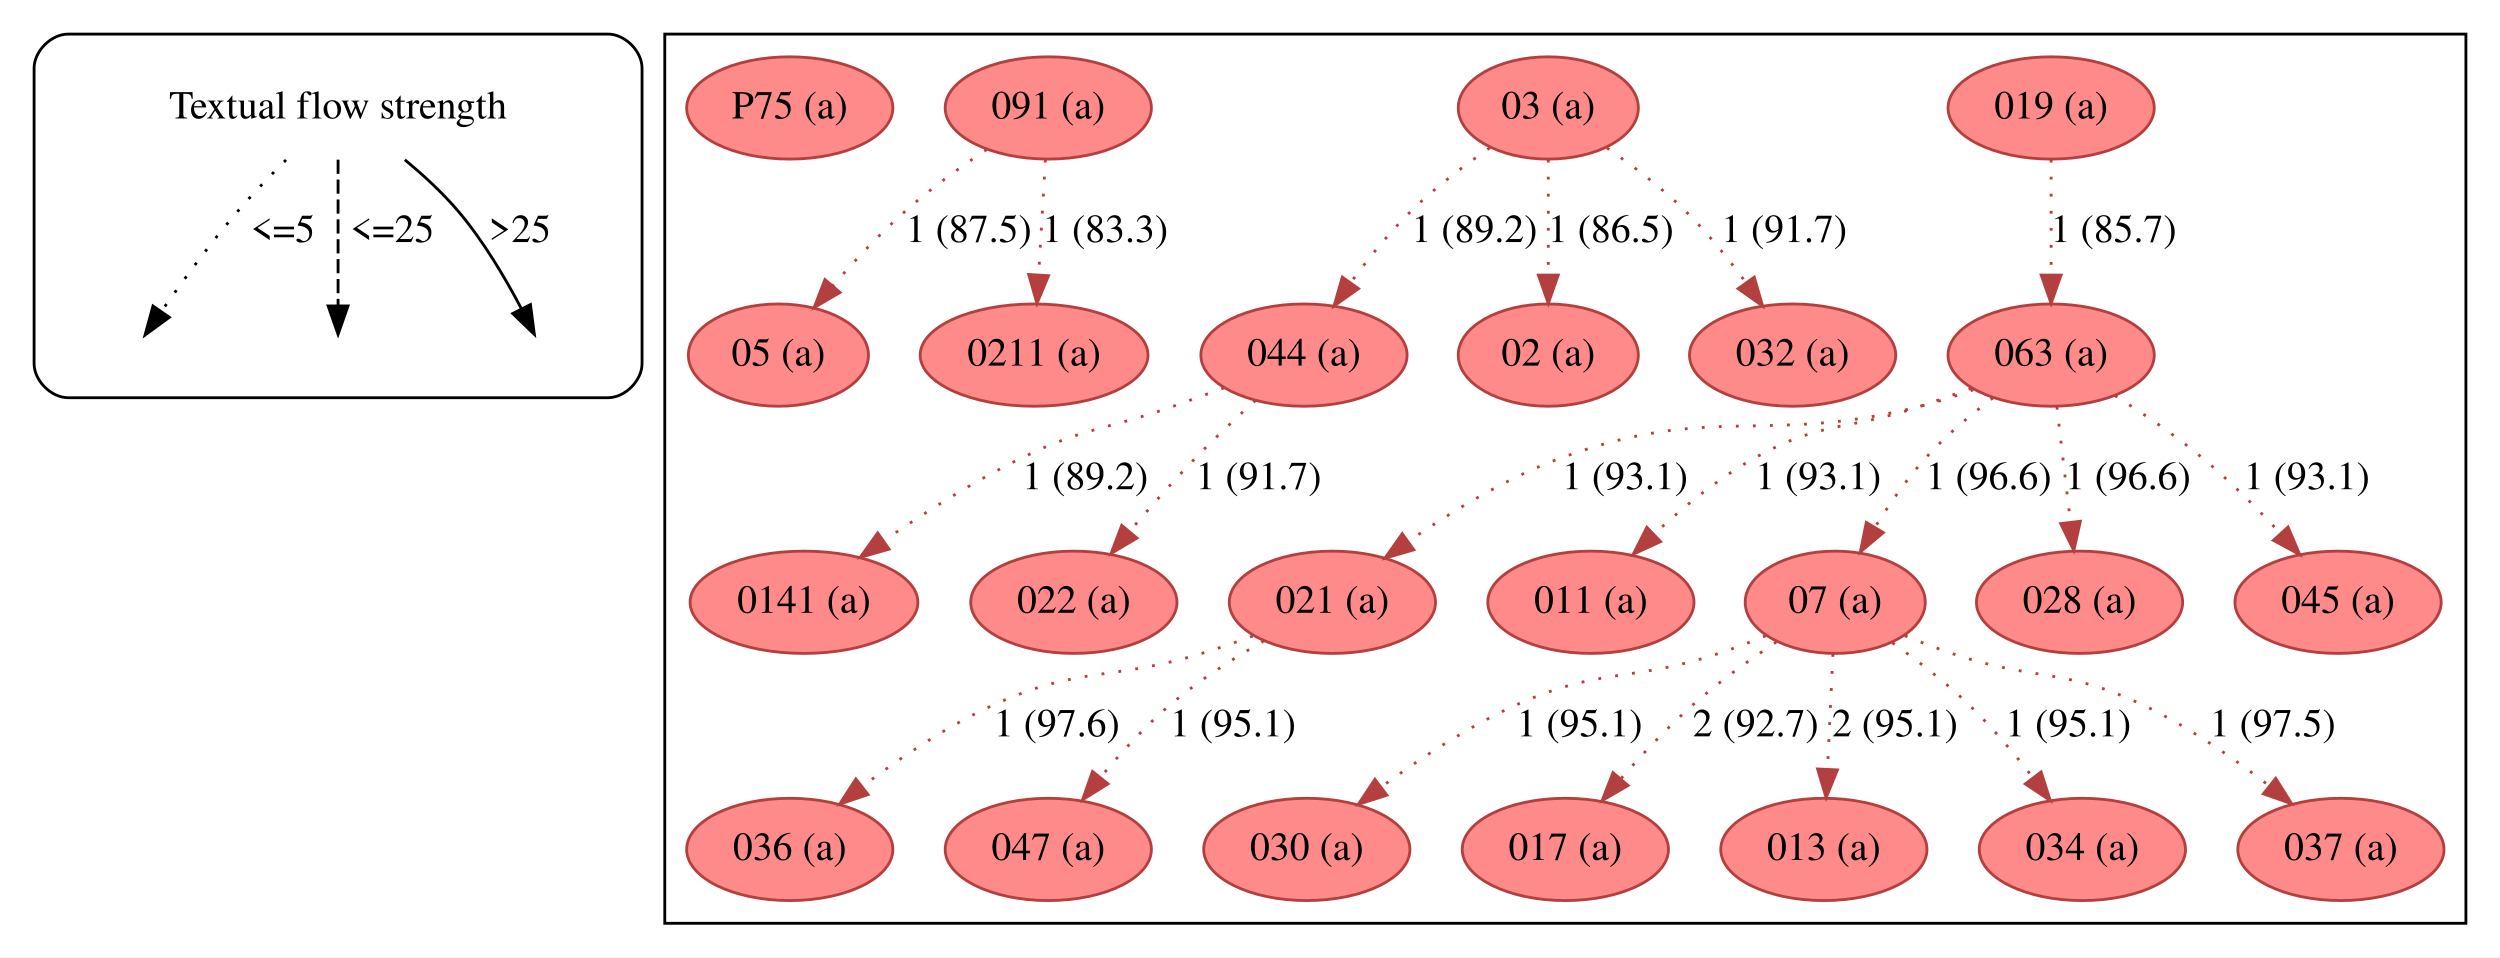
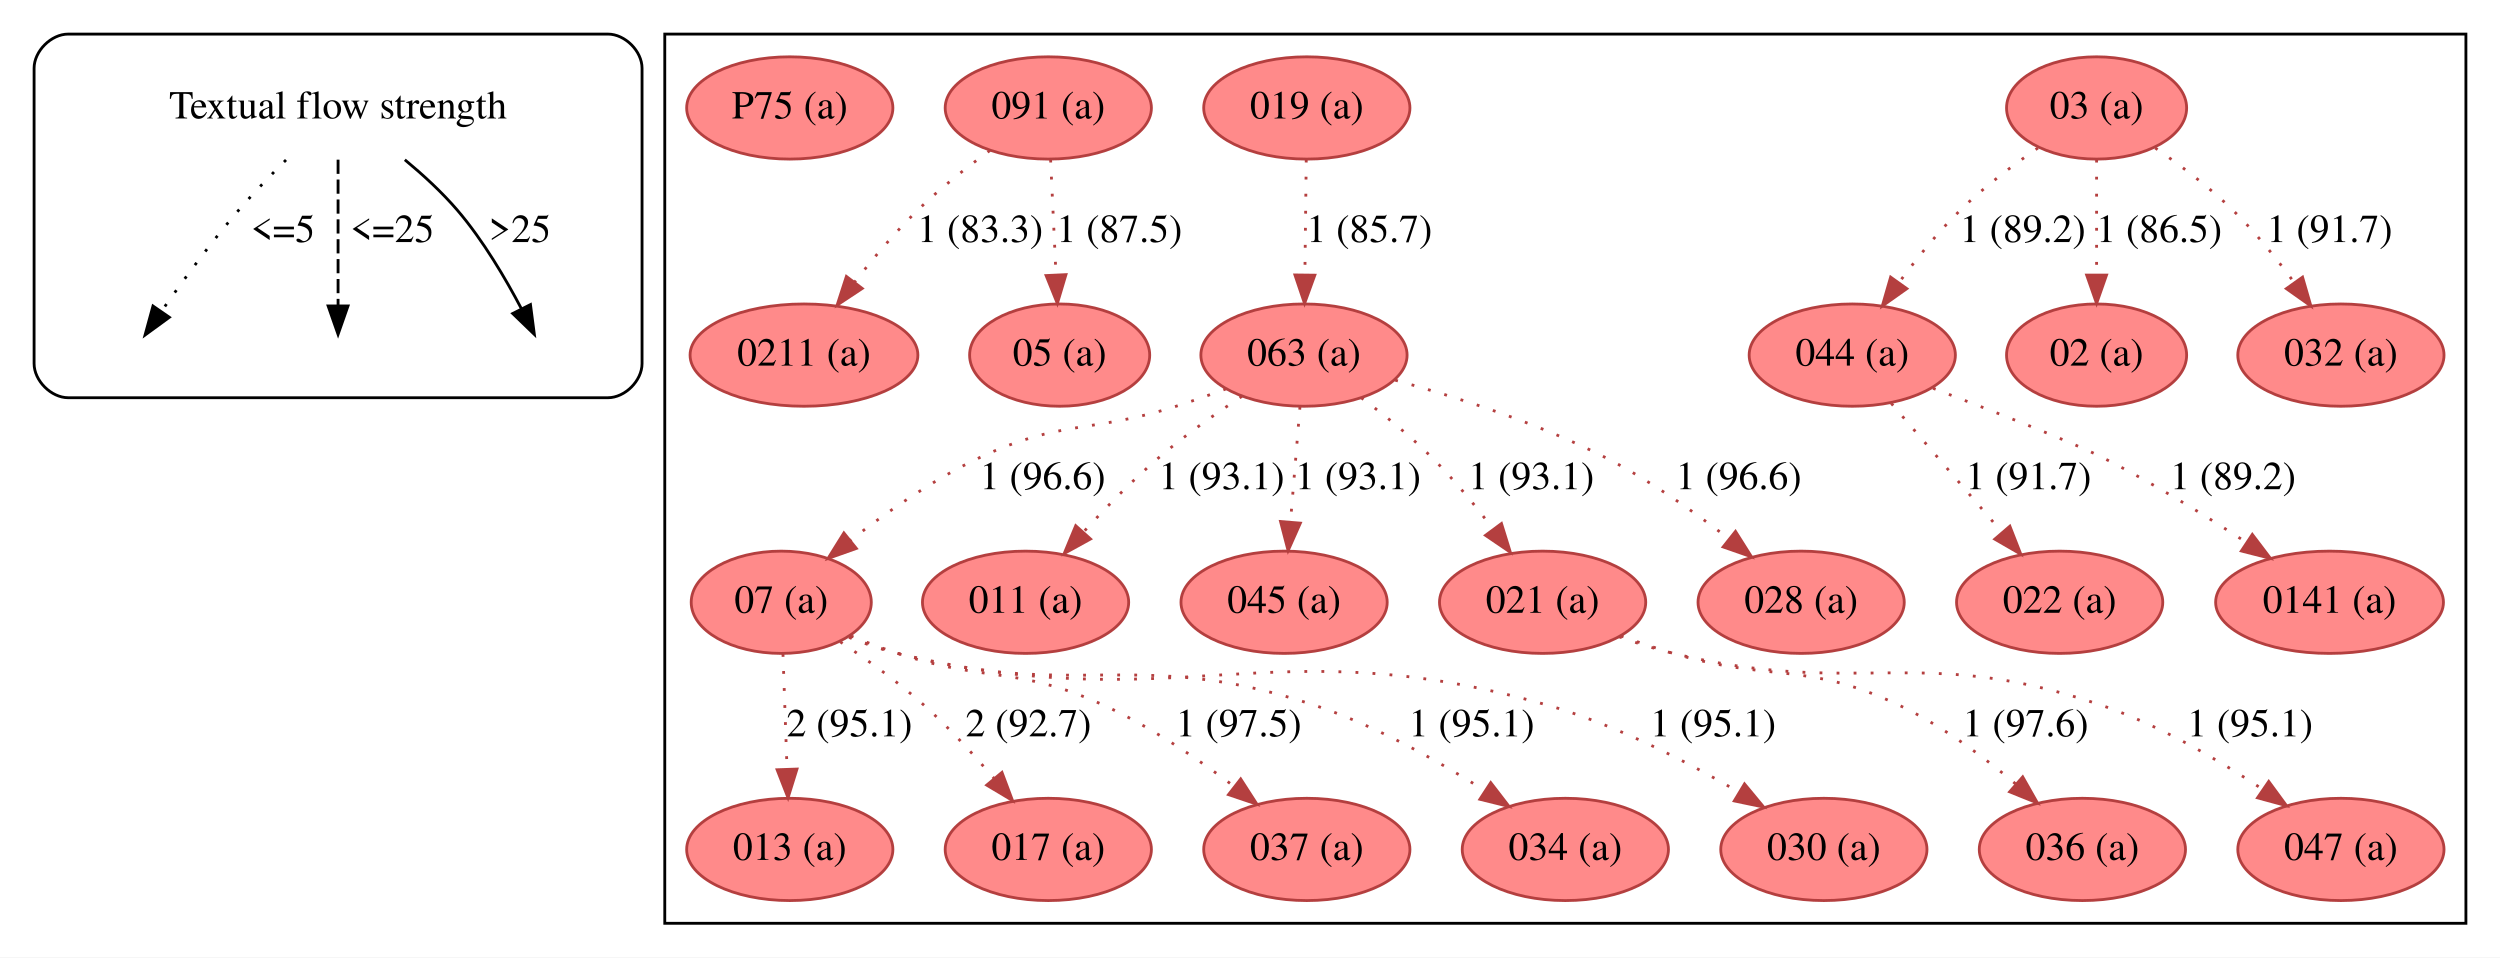
<svg xmlns="http://www.w3.org/2000/svg" width="880pt" height="337pt" viewBox="0.00 0.00 880.00 337.00">
  <g id="graph0" class="graph" transform="scale(1 1) rotate(0) translate(4 333)">
    <polygon fill="white" stroke="none" points="-4,4 -4,-333 876,-333 876,4 -4,4" />
    <g id="clust1" class="cluster">
      <path fill="none" stroke="black" d="M20,-193C20,-193 210,-193 210,-193 216,-193 222,-199 222,-205 222,-205 222,-309 222,-309 222,-315 216,-321 210,-321 210,-321 20,-321 20,-321 14,-321 8,-315 8,-309 8,-309 8,-205 8,-205 8,-199 14,-193 20,-193" />
    </g>
    <g id="clust2" class="cluster">
      <polygon fill="none" stroke="black" points="230,-8 230,-321 864,-321 864,-8 230,-8" />
    </g>
    <g id="node1" class="node">
      <text text-anchor="middle" x="115" y="-291.3" font-family="Times,serif" font-size="14.00">Textual flow strength</text>
    </g>
    <g id="edge1" class="edge">
      <path fill="none" stroke="black" stroke-dasharray="1,5" d="M96.666,-276.686C91.132,-271.194 85.161,-264.989 80,-259 70.171,-247.593 60.072,-233.779 52.914,-223.563" />
      <polygon fill="black" stroke="black" points="55.614,-221.314 47.056,-215.068 49.851,-225.288 55.614,-221.314" />
      <text text-anchor="middle" x="95.5" y="-247.8" font-family="Times,serif" font-size="14.00">&lt;=5  </text>
    </g>
    <g id="edge2" class="edge">
      <path fill="none" stroke="black" stroke-dasharray="5,2" d="M115,-276.799C115,-261.794 115,-240.174 115,-225.409" />
      <polygon fill="black" stroke="black" points="118.5,-225.293 115,-215.293 111.5,-225.293 118.5,-225.293" />
      <text text-anchor="middle" x="134" y="-247.8" font-family="Times,serif" font-size="14.00">  &lt;=25</text>
    </g>
    <g id="edge3" class="edge">
      <path fill="none" stroke="black" d="M138.503,-276.76C144.906,-271.462 151.567,-265.344 157,-259 166.087,-248.39 174.095,-234.689 179.546,-224.313" />
      <polygon fill="black" stroke="black" points="182.722,-225.789 184.091,-215.283 176.469,-222.642 182.722,-225.789" />
      <text text-anchor="middle" x="179" y="-247.8" font-family="Times,serif" font-size="14.00">&gt;25</text>
    </g>
    <g id="node5" class="node">
-       <ellipse fill="#ff8a8a" stroke="#b43f3f" cx="465" cy="-121" rx="36.294" ry="18" />
-       <text text-anchor="middle" x="465" y="-117.3" font-family="Times,serif" font-size="14.00">021 (a)</text>
+       <ellipse fill="#ff8a8a" stroke="#b43f3f" cx="648" cy="-208" rx="36.294" ry="18" />
+       <text text-anchor="middle" x="648" y="-204.3" font-family="Times,serif" font-size="14.00">044 (a)</text>
    </g>
    <g id="node6" class="node">
+       <ellipse fill="#ff8a8a" stroke="#b43f3f" cx="721" cy="-121" rx="36.294" ry="18" />
+       <text text-anchor="middle" x="721" y="-117.3" font-family="Times,serif" font-size="14.00">022 (a)</text>
+     </g>
+     <g id="edge4" class="edge">
+       <path fill="none" stroke="#b43f3f" stroke-dasharray="1,5" d="M661.731,-191.012C672.743,-178.19 688.358,-160.007 700.797,-145.524" />
+       <polygon fill="#b43f3f" stroke="#b43f3f" points="703.471,-147.783 707.331,-137.916 698.16,-143.222 703.471,-147.783" />
+       <text text-anchor="middle" x="710" y="-160.8" font-family="Times,serif" font-size="14.00">1 (91.7)</text>
+     </g>
+     <g id="node7" class="node">
+       <ellipse fill="#ff8a8a" stroke="#b43f3f" cx="816" cy="-121" rx="40.094" ry="18" />
+       <text text-anchor="middle" x="816" y="-117.3" font-family="Times,serif" font-size="14.00">0141 (a)</text>
+     </g>
+     <g id="edge5" class="edge">
+       <path fill="none" stroke="#b43f3f" stroke-dasharray="1,5" d="M676.411,-196.336C697.802,-188.188 725.218,-177.458 736,-172 753.305,-163.241 771.719,-151.886 786.512,-142.211" />
+       <polygon fill="#b43f3f" stroke="#b43f3f" points="788.813,-144.886 795.214,-136.443 784.945,-139.051 788.813,-144.886" />
+       <text text-anchor="middle" x="782" y="-160.8" font-family="Times,serif" font-size="14.00">1 (89.2)</text>
+     </g>
+     <g id="node8" class="node">
+       <ellipse fill="#ff8a8a" stroke="#b43f3f" cx="271" cy="-121" rx="31.695" ry="18" />
+       <text text-anchor="middle" x="271" y="-117.3" font-family="Times,serif" font-size="14.00">07 (a)</text>
+     </g>
+     <g id="node9" class="node">
      <ellipse fill="#ff8a8a" stroke="#b43f3f" cx="274" cy="-34" rx="36.294" ry="18" />
-       <text text-anchor="middle" x="274" y="-30.3" font-family="Times,serif" font-size="14.00">036 (a)</text>
-     </g>
-     <g id="edge4" class="edge">
-       <path fill="none" stroke="#b43f3f" stroke-dasharray="1,5" d="M436.951,-109.066C431.063,-106.931 424.86,-104.799 419,-103 387.055,-93.193 376.452,-98.759 346,-85 329.504,-77.547 312.794,-66.225 299.629,-56.239" />
-       <polygon fill="#b43f3f" stroke="#b43f3f" points="301.567,-53.312 291.528,-49.924 297.263,-58.833 301.567,-53.312" />
-       <text text-anchor="middle" x="368" y="-73.8" font-family="Times,serif" font-size="14.00">1 (97.6)</text>
-     </g>
-     <g id="node7" class="node">
+       <text text-anchor="middle" x="274" y="-30.3" font-family="Times,serif" font-size="14.00">013 (a)</text>
+     </g>
+     <g id="edge6" class="edge">
+       <path fill="none" stroke="#b43f3f" stroke-dasharray="1,5" d="M271.607,-102.799C272.018,-91.163 272.569,-75.548 273.039,-62.237" />
+       <polygon fill="#b43f3f" stroke="#b43f3f" points="276.539,-62.293 273.394,-52.175 269.543,-62.046 276.539,-62.293" />
+       <text text-anchor="middle" x="295" y="-73.8" font-family="Times,serif" font-size="14.00">2 (95.1)</text>
+     </g>
+     <g id="node10" class="node">
      <ellipse fill="#ff8a8a" stroke="#b43f3f" cx="365" cy="-34" rx="36.294" ry="18" />
-       <text text-anchor="middle" x="365" y="-30.3" font-family="Times,serif" font-size="14.00">047 (a)</text>
-     </g>
-     <g id="edge5" class="edge">
-       <path fill="none" stroke="#b43f3f" stroke-dasharray="1,5" d="M440.864,-107.404C430.265,-101.326 417.989,-93.51 408,-85 399.15,-77.46 390.555,-68.035 383.405,-59.406" />
-       <polygon fill="#b43f3f" stroke="#b43f3f" points="386.021,-57.073 377.032,-51.465 380.562,-61.455 386.021,-57.073" />
-       <text text-anchor="middle" x="430" y="-73.8" font-family="Times,serif" font-size="14.00">1 (95.1)</text>
-     </g>
-     <g id="node8" class="node">
-       <ellipse fill="#ff8a8a" stroke="#b43f3f" cx="718" cy="-208" rx="36.294" ry="18" />
-       <text text-anchor="middle" x="718" y="-204.3" font-family="Times,serif" font-size="14.00">063 (a)</text>
-     </g>
-     <g id="edge6" class="edge">
-       <path fill="none" stroke="#b43f3f" stroke-dasharray="1,5" d="M690.57,-195.785C684.528,-193.619 678.108,-191.546 672,-190 617.161,-176.117 599.188,-191.262 546,-172 526.646,-164.991 506.951,-152.966 491.828,-142.466" />
-       <polygon fill="#b43f3f" stroke="#b43f3f" points="493.66,-139.473 483.489,-136.508 489.591,-145.169 493.66,-139.473" />
-       <text text-anchor="middle" x="568" y="-160.8" font-family="Times,serif" font-size="14.00">1 (93.1)</text>
-     </g>
-     <g id="node9" class="node">
-       <ellipse fill="#ff8a8a" stroke="#b43f3f" cx="556" cy="-121" rx="36.294" ry="18" />
-       <text text-anchor="middle" x="556" y="-117.3" font-family="Times,serif" font-size="14.00">011 (a)</text>
+       <text text-anchor="middle" x="365" y="-30.3" font-family="Times,serif" font-size="14.00">017 (a)</text>
    </g>
    <g id="edge7" class="edge">
-       <path fill="none" stroke="#b43f3f" stroke-dasharray="1,5" d="M689.865,-196.333C683.982,-194.179 677.804,-191.972 672,-190 646.444,-181.319 637.606,-185.086 614,-172 601.028,-164.809 588.347,-154.39 578.167,-144.922" />
-       <polygon fill="#b43f3f" stroke="#b43f3f" points="580.54,-142.347 570.907,-137.936 575.686,-147.392 580.54,-142.347" />
-       <text text-anchor="middle" x="636" y="-160.8" font-family="Times,serif" font-size="14.00">1 (93.1)</text>
-     </g>
-     <g id="node10" class="node">
-       <ellipse fill="#ff8a8a" stroke="#b43f3f" cx="642" cy="-121" rx="31.695" ry="18" />
-       <text text-anchor="middle" x="642" y="-117.3" font-family="Times,serif" font-size="14.00">07 (a)</text>
+       <path fill="none" stroke="#b43f3f" stroke-dasharray="1,5" d="M291.776,-107.075C301.098,-100.876 311.998,-93.055 321,-85 329.75,-77.17 338.482,-67.685 345.833,-59.089" />
+       <polygon fill="#b43f3f" stroke="#b43f3f" points="348.693,-61.124 352.413,-51.204 343.319,-56.639 348.693,-61.124" />
+       <text text-anchor="middle" x="358" y="-73.8" font-family="Times,serif" font-size="14.00">2 (92.7)</text>
+     </g>
+     <g id="node11" class="node">
+       <ellipse fill="#ff8a8a" stroke="#b43f3f" cx="456" cy="-34" rx="36.294" ry="18" />
+       <text text-anchor="middle" x="456" y="-30.3" font-family="Times,serif" font-size="14.00">037 (a)</text>
    </g>
    <g id="edge8" class="edge">
-       <path fill="none" stroke="#b43f3f" stroke-dasharray="1,5" d="M697.523,-192.945C689.666,-187.003 680.931,-179.682 674,-172 667.307,-164.583 661.095,-155.613 655.959,-147.331" />
-       <polygon fill="#b43f3f" stroke="#b43f3f" points="658.956,-145.524 650.836,-138.719 652.94,-149.103 658.956,-145.524" />
-       <text text-anchor="middle" x="696" y="-160.8" font-family="Times,serif" font-size="14.00">1 (96.6)</text>
-     </g>
-     <g id="node11" class="node">
-       <ellipse fill="#ff8a8a" stroke="#b43f3f" cx="728" cy="-121" rx="36.294" ry="18" />
-       <text text-anchor="middle" x="728" y="-117.3" font-family="Times,serif" font-size="14.00">028 (a)</text>
+       <path fill="none" stroke="#b43f3f" stroke-dasharray="1,5" d="M295.493,-109.152C300.875,-106.963 306.586,-104.788 312,-103 343.321,-92.655 353.963,-98.63 384,-85 400.484,-77.52 417.193,-66.197 430.36,-56.217" />
+       <polygon fill="#b43f3f" stroke="#b43f3f" points="432.724,-58.812 438.463,-49.906 428.423,-53.289 432.724,-58.812" />
+       <text text-anchor="middle" x="432" y="-73.8" font-family="Times,serif" font-size="14.00">1 (97.5)</text>
+     </g>
+     <g id="node12" class="node">
+       <ellipse fill="#ff8a8a" stroke="#b43f3f" cx="547" cy="-34" rx="36.294" ry="18" />
+       <text text-anchor="middle" x="547" y="-30.3" font-family="Times,serif" font-size="14.00">034 (a)</text>
    </g>
    <g id="edge9" class="edge">
-       <path fill="none" stroke="#b43f3f" stroke-dasharray="1,5" d="M720.024,-189.799C721.393,-178.163 723.23,-162.548 724.796,-149.237" />
-       <polygon fill="#b43f3f" stroke="#b43f3f" points="728.287,-149.516 725.979,-139.175 721.335,-148.698 728.287,-149.516" />
-       <text text-anchor="middle" x="745" y="-160.8" font-family="Times,serif" font-size="14.00">1 (96.6)</text>
-     </g>
-     <g id="node12" class="node">
-       <ellipse fill="#ff8a8a" stroke="#b43f3f" cx="819" cy="-121" rx="36.294" ry="18" />
-       <text text-anchor="middle" x="819" y="-117.3" font-family="Times,serif" font-size="14.00">045 (a)</text>
+       <path fill="none" stroke="#b43f3f" stroke-dasharray="1,5" d="M294.906,-108.82C300.423,-106.598 306.337,-104.493 312,-103 375.219,-86.327 395.883,-105.396 458,-85 479.453,-77.956 501.597,-65.539 518.43,-54.842" />
+       <polygon fill="#b43f3f" stroke="#b43f3f" points="520.735,-57.517 527.197,-49.121 516.91,-51.654 520.735,-57.517" />
+       <text text-anchor="middle" x="514" y="-73.8" font-family="Times,serif" font-size="14.00">1 (95.1)</text>
+     </g>
+     <g id="node13" class="node">
+       <ellipse fill="#ff8a8a" stroke="#b43f3f" cx="638" cy="-34" rx="36.294" ry="18" />
+       <text text-anchor="middle" x="638" y="-30.3" font-family="Times,serif" font-size="14.00">030 (a)</text>
    </g>
    <g id="edge10" class="edge">
-       <path fill="none" stroke="#b43f3f" stroke-dasharray="1,5" d="M740.437,-193.74C750.182,-187.594 761.512,-179.906 771,-172 780.724,-163.897 790.561,-154.012 798.776,-145.176" />
-       <polygon fill="#b43f3f" stroke="#b43f3f" points="801.39,-147.504 805.534,-137.753 796.214,-142.791 801.39,-147.504" />
-       <text text-anchor="middle" x="808" y="-160.8" font-family="Times,serif" font-size="14.00">1 (93.1)</text>
+       <path fill="none" stroke="#b43f3f" stroke-dasharray="1,5" d="M294.86,-108.635C300.379,-106.423 306.306,-104.369 312,-103 410.833,-79.241 442.179,-112.63 540,-85 564.168,-78.174 589.363,-65.17 608.153,-54.135" />
+       <polygon fill="#b43f3f" stroke="#b43f3f" points="610.068,-57.067 616.831,-48.911 606.458,-51.07 610.068,-57.067" />
+       <text text-anchor="middle" x="599" y="-73.8" font-family="Times,serif" font-size="14.00">1 (95.1)</text>
    </g>
    <g id="node14" class="node">
-       <ellipse fill="#ff8a8a" stroke="#b43f3f" cx="456" cy="-34" rx="36.294" ry="18" />
-       <text text-anchor="middle" x="456" y="-30.3" font-family="Times,serif" font-size="14.00">030 (a)</text>
+       <ellipse fill="#ff8a8a" stroke="#b43f3f" cx="734" cy="-295" rx="31.695" ry="18" />
+       <text text-anchor="middle" x="734" y="-291.3" font-family="Times,serif" font-size="14.00">03 (a)</text>
+     </g>
+     <g id="edge11" class="edge">
+       <path fill="none" stroke="#b43f3f" stroke-dasharray="1,5" d="M713.353,-280.912C704.467,-274.796 694.248,-267.086 686,-259 678.175,-251.329 670.638,-241.975 664.368,-233.442" />
+       <polygon fill="#b43f3f" stroke="#b43f3f" points="667.206,-231.394 658.557,-225.275 661.503,-235.452 667.206,-231.394" />
+       <text text-anchor="middle" x="708" y="-247.8" font-family="Times,serif" font-size="14.00">1 (89.2)</text>
+     </g>
+     <g id="node15" class="node">
+       <ellipse fill="#ff8a8a" stroke="#b43f3f" cx="734" cy="-208" rx="31.695" ry="18" />
+       <text text-anchor="middle" x="734" y="-204.3" font-family="Times,serif" font-size="14.00">02 (a)</text>
    </g>
    <g id="edge12" class="edge">
-       <path fill="none" stroke="#b43f3f" stroke-dasharray="1,5" d="M617.502,-109.166C612.12,-106.976 606.412,-104.797 601,-103 570.106,-92.739 559.708,-98.311 530,-85 513.17,-77.459 496.004,-66.131 482.448,-56.164" />
-       <polygon fill="#b43f3f" stroke="#b43f3f" points="484.191,-53.094 474.101,-49.864 479.974,-58.682 484.191,-53.094" />
-       <text text-anchor="middle" x="552" y="-73.8" font-family="Times,serif" font-size="14.00">1 (95.1)</text>
-     </g>
-     <g id="node15" class="node">
-       <ellipse fill="#ff8a8a" stroke="#b43f3f" cx="547" cy="-34" rx="36.294" ry="18" />
-       <text text-anchor="middle" x="547" y="-30.3" font-family="Times,serif" font-size="14.00">017 (a)</text>
+       <path fill="none" stroke="#b43f3f" stroke-dasharray="1,5" d="M734,-276.799C734,-265.163 734,-249.548 734,-236.237" />
+       <polygon fill="#b43f3f" stroke="#b43f3f" points="737.5,-236.175 734,-226.175 730.5,-236.175 737.5,-236.175" />
+       <text text-anchor="middle" x="756" y="-247.8" font-family="Times,serif" font-size="14.00">1 (86.5)</text>
+     </g>
+     <g id="node16" class="node">
+       <ellipse fill="#ff8a8a" stroke="#b43f3f" cx="820" cy="-208" rx="36.294" ry="18" />
+       <text text-anchor="middle" x="820" y="-204.3" font-family="Times,serif" font-size="14.00">032 (a)</text>
    </g>
    <g id="edge13" class="edge">
-       <path fill="none" stroke="#b43f3f" stroke-dasharray="1,5" d="M621.265,-107.029C611.951,-100.821 601.047,-93.004 592,-85 583.027,-77.061 574.018,-67.454 566.444,-58.792" />
-       <polygon fill="#b43f3f" stroke="#b43f3f" points="569.093,-56.504 559.934,-51.178 563.772,-61.053 569.093,-56.504" />
-       <text text-anchor="middle" x="614" y="-73.8" font-family="Times,serif" font-size="14.00">2 (92.7)</text>
-     </g>
-     <g id="node16" class="node">
-       <ellipse fill="#ff8a8a" stroke="#b43f3f" cx="638" cy="-34" rx="36.294" ry="18" />
-       <text text-anchor="middle" x="638" y="-30.3" font-family="Times,serif" font-size="14.00">013 (a)</text>
+       <path fill="none" stroke="#b43f3f" stroke-dasharray="1,5" d="M754.647,-280.912C763.533,-274.796 773.752,-267.086 782,-259 789.825,-251.329 797.362,-241.975 803.632,-233.442" />
+       <polygon fill="#b43f3f" stroke="#b43f3f" points="806.497,-235.452 809.443,-225.275 800.794,-231.394 806.497,-235.452" />
+       <text text-anchor="middle" x="816" y="-247.8" font-family="Times,serif" font-size="14.00">1 (91.7)</text>
+     </g>
+     <g id="node17" class="node">
+       <ellipse fill="#ff8a8a" stroke="#b43f3f" cx="456" cy="-295" rx="36.294" ry="18" />
+       <text text-anchor="middle" x="456" y="-291.3" font-family="Times,serif" font-size="14.00">019 (a)</text>
+     </g>
+     <g id="node18" class="node">
+       <ellipse fill="#ff8a8a" stroke="#b43f3f" cx="455" cy="-208" rx="36.294" ry="18" />
+       <text text-anchor="middle" x="455" y="-204.3" font-family="Times,serif" font-size="14.00">063 (a)</text>
    </g>
    <g id="edge14" class="edge">
-       <path fill="none" stroke="#b43f3f" stroke-dasharray="1,5" d="M641.191,-102.799C640.643,-91.163 639.908,-75.548 639.282,-62.237" />
-       <polygon fill="#b43f3f" stroke="#b43f3f" points="642.775,-62 638.808,-52.175 635.782,-62.329 642.775,-62" />
-       <text text-anchor="middle" x="663" y="-73.8" font-family="Times,serif" font-size="14.00">2 (95.1)</text>
-     </g>
-     <g id="node17" class="node">
+       <path fill="none" stroke="#b43f3f" stroke-dasharray="1,5" d="M455.798,-276.799C455.661,-265.163 455.477,-249.548 455.32,-236.237" />
+       <polygon fill="#b43f3f" stroke="#b43f3f" points="458.82,-236.134 455.202,-226.175 451.82,-236.216 458.82,-236.134" />
+       <text text-anchor="middle" x="478" y="-247.8" font-family="Times,serif" font-size="14.00">1 (85.7)</text>
+     </g>
+     <g id="edge15" class="edge">
+       <path fill="none" stroke="#b43f3f" stroke-dasharray="1,5" d="M427.556,-196.105C421.796,-193.967 415.73,-191.824 410,-190 379.8,-180.386 369.705,-185.434 341,-172 324.689,-164.366 308.213,-152.83 295.346,-142.762" />
+       <polygon fill="#b43f3f" stroke="#b43f3f" points="297.436,-139.952 287.45,-136.413 293.05,-145.407 297.436,-139.952" />
+       <text text-anchor="middle" x="363" y="-160.8" font-family="Times,serif" font-size="14.00">1 (96.6)</text>
+     </g>
+     <g id="node19" class="node">
+       <ellipse fill="#ff8a8a" stroke="#b43f3f" cx="357" cy="-121" rx="36.294" ry="18" />
+       <text text-anchor="middle" x="357" y="-117.3" font-family="Times,serif" font-size="14.00">011 (a)</text>
+     </g>
+     <g id="edge16" class="edge">
+       <path fill="none" stroke="#b43f3f" stroke-dasharray="1,5" d="M433.158,-193.502C423.838,-187.37 413.048,-179.76 404,-172 394.722,-164.043 385.332,-154.434 377.41,-145.774" />
+       <polygon fill="#b43f3f" stroke="#b43f3f" points="379.871,-143.276 370.592,-138.163 374.657,-147.947 379.871,-143.276" />
+       <text text-anchor="middle" x="426" y="-160.8" font-family="Times,serif" font-size="14.00">1 (93.1)</text>
+     </g>
+     <g id="node20" class="node">
+       <ellipse fill="#ff8a8a" stroke="#b43f3f" cx="448" cy="-121" rx="36.294" ry="18" />
+       <text text-anchor="middle" x="448" y="-117.3" font-family="Times,serif" font-size="14.00">045 (a)</text>
+     </g>
+     <g id="edge17" class="edge">
+       <path fill="none" stroke="#b43f3f" stroke-dasharray="1,5" d="M453.583,-189.799C452.625,-178.163 451.339,-162.548 450.243,-149.237" />
+       <polygon fill="#b43f3f" stroke="#b43f3f" points="453.723,-148.854 449.414,-139.175 446.747,-149.429 453.723,-148.854" />
+       <text text-anchor="middle" x="474" y="-160.8" font-family="Times,serif" font-size="14.00">1 (93.1)</text>
+     </g>
+     <g id="node21" class="node">
+       <ellipse fill="#ff8a8a" stroke="#b43f3f" cx="539" cy="-121" rx="36.294" ry="18" />
+       <text text-anchor="middle" x="539" y="-117.3" font-family="Times,serif" font-size="14.00">021 (a)</text>
+     </g>
+     <g id="edge18" class="edge">
+       <path fill="none" stroke="#b43f3f" stroke-dasharray="1,5" d="M475.147,-193.005C483.246,-186.963 492.436,-179.553 500,-172 507.712,-164.299 515.292,-155.076 521.688,-146.661" />
+       <polygon fill="#b43f3f" stroke="#b43f3f" points="524.517,-148.722 527.651,-138.601 518.89,-144.558 524.517,-148.722" />
+       <text text-anchor="middle" x="535" y="-160.8" font-family="Times,serif" font-size="14.00">1 (93.1)</text>
+     </g>
+     <g id="node22" class="node">
+       <ellipse fill="#ff8a8a" stroke="#b43f3f" cx="630" cy="-121" rx="36.294" ry="18" />
+       <text text-anchor="middle" x="630" y="-117.3" font-family="Times,serif" font-size="14.00">028 (a)</text>
+     </g>
+     <g id="edge19" class="edge">
+       <path fill="none" stroke="#b43f3f" stroke-dasharray="1,5" d="M487.098,-199.183C508.669,-193.269 537.364,-184.095 561,-172 576.301,-164.17 591.926,-153.148 604.43,-143.444" />
+       <polygon fill="#b43f3f" stroke="#b43f3f" points="606.895,-145.955 612.545,-136.992 602.539,-140.476 606.895,-145.955" />
+       <text text-anchor="middle" x="608" y="-160.8" font-family="Times,serif" font-size="14.00">1 (96.6)</text>
+     </g>
+     <g id="node26" class="node">
      <ellipse fill="#ff8a8a" stroke="#b43f3f" cx="729" cy="-34" rx="36.294" ry="18" />
-       <text text-anchor="middle" x="729" y="-30.3" font-family="Times,serif" font-size="14.00">034 (a)</text>
-     </g>
-     <g id="edge15" class="edge">
-       <path fill="none" stroke="#b43f3f" stroke-dasharray="1,5" d="M662.104,-106.75C670.784,-100.605 680.804,-92.916 689,-85 697.036,-77.238 704.927,-67.865 711.548,-59.341" />
-       <polygon fill="#b43f3f" stroke="#b43f3f" points="714.469,-61.281 717.705,-51.192 708.884,-57.061 714.469,-61.281" />
-       <text text-anchor="middle" x="724" y="-73.8" font-family="Times,serif" font-size="14.00">1 (95.1)</text>
-     </g>
-     <g id="node18" class="node">
+       <text text-anchor="middle" x="729" y="-30.3" font-family="Times,serif" font-size="14.00">036 (a)</text>
+     </g>
+     <g id="edge22" class="edge">
+       <path fill="none" stroke="#b43f3f" stroke-dasharray="1,5" d="M566.534,-109.163C572.57,-106.974 578.961,-104.796 585,-103 619.517,-92.737 631.417,-100.334 664,-85 679.072,-77.907 693.944,-66.854 705.651,-56.941" />
+       <polygon fill="#b43f3f" stroke="#b43f3f" points="707.993,-59.543 713.214,-50.324 703.383,-54.275 707.993,-59.543" />
+       <text text-anchor="middle" x="709" y="-73.8" font-family="Times,serif" font-size="14.00">1 (97.6)</text>
+     </g>
+     <g id="node27" class="node">
      <ellipse fill="#ff8a8a" stroke="#b43f3f" cx="820" cy="-34" rx="36.294" ry="18" />
-       <text text-anchor="middle" x="820" y="-30.3" font-family="Times,serif" font-size="14.00">037 (a)</text>
-     </g>
-     <g id="edge16" class="edge">
-       <path fill="none" stroke="#b43f3f" stroke-dasharray="1,5" d="M666.517,-109.224C671.898,-107.031 677.601,-104.836 683,-103 712.192,-93.074 722.121,-98.171 750,-85 765.951,-77.464 782.086,-66.237 794.838,-56.33" />
-       <polygon fill="#b43f3f" stroke="#b43f3f" points="797.06,-59.035 802.694,-50.062 792.694,-53.563 797.06,-59.035" />
-       <text text-anchor="middle" x="796" y="-73.8" font-family="Times,serif" font-size="14.00">1 (97.5)</text>
-     </g>
-     <g id="node13" class="node">
-       <ellipse fill="#ff8a8a" stroke="#b43f3f" cx="718" cy="-295" rx="36.294" ry="18" />
-       <text text-anchor="middle" x="718" y="-291.3" font-family="Times,serif" font-size="14.00">019 (a)</text>
-     </g>
-     <g id="edge11" class="edge">
-       <path fill="none" stroke="#b43f3f" stroke-dasharray="1,5" d="M718,-276.799C718,-265.163 718,-249.548 718,-236.237" />
-       <polygon fill="#b43f3f" stroke="#b43f3f" points="721.5,-236.175 718,-226.175 714.5,-236.175 721.5,-236.175" />
-       <text text-anchor="middle" x="740" y="-247.8" font-family="Times,serif" font-size="14.00">1 (85.7)</text>
-     </g>
-     <g id="node19" class="node">
-       <ellipse fill="#ff8a8a" stroke="#b43f3f" cx="541" cy="-295" rx="31.695" ry="18" />
-       <text text-anchor="middle" x="541" y="-291.3" font-family="Times,serif" font-size="14.00">03 (a)</text>
-     </g>
-     <g id="node20" class="node">
-       <ellipse fill="#ff8a8a" stroke="#b43f3f" cx="455" cy="-208" rx="36.294" ry="18" />
-       <text text-anchor="middle" x="455" y="-204.3" font-family="Times,serif" font-size="14.00">044 (a)</text>
-     </g>
-     <g id="edge17" class="edge">
-       <path fill="none" stroke="#b43f3f" stroke-dasharray="1,5" d="M520.353,-280.912C511.467,-274.796 501.248,-267.086 493,-259 485.175,-251.329 477.638,-241.975 471.368,-233.442" />
-       <polygon fill="#b43f3f" stroke="#b43f3f" points="474.206,-231.394 465.557,-225.275 468.503,-235.452 474.206,-231.394" />
-       <text text-anchor="middle" x="515" y="-247.8" font-family="Times,serif" font-size="14.00">1 (89.2)</text>
-     </g>
-     <g id="node21" class="node">
-       <ellipse fill="#ff8a8a" stroke="#b43f3f" cx="541" cy="-208" rx="31.695" ry="18" />
-       <text text-anchor="middle" x="541" y="-204.3" font-family="Times,serif" font-size="14.00">02 (a)</text>
-     </g>
-     <g id="edge18" class="edge">
-       <path fill="none" stroke="#b43f3f" stroke-dasharray="1,5" d="M541,-276.799C541,-265.163 541,-249.548 541,-236.237" />
-       <polygon fill="#b43f3f" stroke="#b43f3f" points="544.5,-236.175 541,-226.175 537.5,-236.175 544.5,-236.175" />
-       <text text-anchor="middle" x="563" y="-247.8" font-family="Times,serif" font-size="14.00">1 (86.5)</text>
-     </g>
-     <g id="node22" class="node">
-       <ellipse fill="#ff8a8a" stroke="#b43f3f" cx="627" cy="-208" rx="36.294" ry="18" />
-       <text text-anchor="middle" x="627" y="-204.3" font-family="Times,serif" font-size="14.00">032 (a)</text>
-     </g>
-     <g id="edge19" class="edge">
-       <path fill="none" stroke="#b43f3f" stroke-dasharray="1,5" d="M561.647,-280.912C570.533,-274.796 580.752,-267.086 589,-259 596.825,-251.329 604.362,-241.975 610.632,-233.442" />
-       <polygon fill="#b43f3f" stroke="#b43f3f" points="613.497,-235.452 616.443,-225.275 607.794,-231.394 613.497,-235.452" />
-       <text text-anchor="middle" x="624" y="-247.8" font-family="Times,serif" font-size="14.00">1 (91.7)</text>
+       <text text-anchor="middle" x="820" y="-30.3" font-family="Times,serif" font-size="14.00">047 (a)</text>
+     </g>
+     <g id="edge23" class="edge">
+       <path fill="none" stroke="#b43f3f" stroke-dasharray="1,5" d="M565.915,-108.856C572.1,-106.632 578.71,-104.517 585,-103 650.273,-87.254 671.382,-106.477 735,-85 755.53,-78.069 776.536,-65.771 792.529,-55.106" />
+       <polygon fill="#b43f3f" stroke="#b43f3f" points="794.594,-57.934 800.864,-49.393 790.637,-52.16 794.594,-57.934" />
+       <text text-anchor="middle" x="788" y="-73.8" font-family="Times,serif" font-size="14.00">1 (95.1)</text>
    </g>
    <g id="node23" class="node">
-       <ellipse fill="#ff8a8a" stroke="#b43f3f" cx="279" cy="-121" rx="40.094" ry="18" />
-       <text text-anchor="middle" x="279" y="-117.3" font-family="Times,serif" font-size="14.00">0141 (a)</text>
-     </g>
-     <g id="edge20" class="edge">
-       <path fill="none" stroke="#b43f3f" stroke-dasharray="1,5" d="M426.824,-196.452C420.944,-194.289 414.778,-192.048 409,-190 385.553,-181.687 378.382,-182.858 356,-172 339.017,-163.762 321.27,-152.446 307.099,-142.663" />
-       <polygon fill="#b43f3f" stroke="#b43f3f" points="308.97,-139.7 298.776,-136.811 304.943,-145.426 308.97,-139.7" />
-       <text text-anchor="middle" x="378" y="-160.8" font-family="Times,serif" font-size="14.00">1 (89.2)</text>
-     </g>
-     <g id="node24" class="node">
-       <ellipse fill="#ff8a8a" stroke="#b43f3f" cx="374" cy="-121" rx="36.294" ry="18" />
-       <text text-anchor="middle" x="374" y="-117.3" font-family="Times,serif" font-size="14.00">022 (a)</text>
-     </g>
-     <g id="edge21" class="edge">
-       <path fill="none" stroke="#b43f3f" stroke-dasharray="1,5" d="M437.955,-192.074C431.258,-186.012 423.607,-178.836 417,-172 409.041,-163.765 400.736,-154.331 393.572,-145.893" />
-       <polygon fill="#b43f3f" stroke="#b43f3f" points="396.209,-143.591 387.1,-138.18 390.846,-148.09 396.209,-143.591" />
-       <text text-anchor="middle" x="439" y="-160.8" font-family="Times,serif" font-size="14.00">1 (91.7)</text>
-     </g>
-     <g id="node25" class="node">
      <ellipse fill="#ff8a8a" stroke="#b43f3f" cx="365" cy="-295" rx="36.294" ry="18" />
      <text text-anchor="middle" x="365" y="-291.3" font-family="Times,serif" font-size="14.00">091 (a)</text>
    </g>
-     <g id="node26" class="node">
-       <ellipse fill="#ff8a8a" stroke="#b43f3f" cx="270" cy="-208" rx="31.695" ry="18" />
-       <text text-anchor="middle" x="270" y="-204.3" font-family="Times,serif" font-size="14.00">05 (a)</text>
-     </g>
-     <g id="edge22" class="edge">
-       <path fill="none" stroke="#b43f3f" stroke-dasharray="1,5" d="M343.279,-280.369C334.188,-274.272 323.729,-266.724 315,-259 305.893,-250.942 296.75,-241.167 289.106,-232.405" />
-       <polygon fill="#b43f3f" stroke="#b43f3f" points="291.705,-230.059 282.552,-224.722 286.379,-234.601 291.705,-230.059" />
-       <text text-anchor="middle" x="337" y="-247.8" font-family="Times,serif" font-size="14.00">1 (87.5)</text>
-     </g>
-     <g id="node27" class="node">
-       <ellipse fill="#ff8a8a" stroke="#b43f3f" cx="360" cy="-208" rx="40.094" ry="18" />
-       <text text-anchor="middle" x="360" y="-204.3" font-family="Times,serif" font-size="14.00">0211 (a)</text>
-     </g>
-     <g id="edge23" class="edge">
-       <path fill="none" stroke="#b43f3f" stroke-dasharray="1,5" d="M363.988,-276.799C363.304,-265.163 362.385,-249.548 361.602,-236.237" />
-       <polygon fill="#b43f3f" stroke="#b43f3f" points="365.092,-235.953 361.01,-226.175 358.104,-236.364 365.092,-235.953" />
-       <text text-anchor="middle" x="385" y="-247.8" font-family="Times,serif" font-size="14.00">1 (83.3)</text>
+     <g id="node24" class="node">
+       <ellipse fill="#ff8a8a" stroke="#b43f3f" cx="279" cy="-208" rx="40.094" ry="18" />
+       <text text-anchor="middle" x="279" y="-204.3" font-family="Times,serif" font-size="14.00">0211 (a)</text>
+     </g>
+     <g id="edge20" class="edge">
+       <path fill="none" stroke="#b43f3f" stroke-dasharray="1,5" d="M344.43,-280.022C336.155,-273.982 326.756,-266.57 319,-259 311.124,-251.313 303.358,-242.094 296.794,-233.677" />
+       <polygon fill="#b43f3f" stroke="#b43f3f" points="299.506,-231.462 290.671,-225.615 293.931,-235.695 299.506,-231.462" />
+       <text text-anchor="middle" x="341" y="-247.8" font-family="Times,serif" font-size="14.00">1 (83.3)</text>
+     </g>
+     <g id="node25" class="node">
+       <ellipse fill="#ff8a8a" stroke="#b43f3f" cx="369" cy="-208" rx="31.695" ry="18" />
+       <text text-anchor="middle" x="369" y="-204.3" font-family="Times,serif" font-size="14.00">05 (a)</text>
+     </g>
+     <g id="edge21" class="edge">
+       <path fill="none" stroke="#b43f3f" stroke-dasharray="1,5" d="M365.809,-276.799C366.357,-265.163 367.092,-249.548 367.718,-236.237" />
+       <polygon fill="#b43f3f" stroke="#b43f3f" points="371.218,-236.329 368.192,-226.175 364.225,-236 371.218,-236.329" />
+       <text text-anchor="middle" x="390" y="-247.8" font-family="Times,serif" font-size="14.00">1 (87.5)</text>
    </g>
    <g id="node28" class="node">
      <ellipse fill="#ff8a8a" stroke="#b43f3f" cx="274" cy="-295" rx="36.294" ry="18" />
      <text text-anchor="middle" x="274" y="-291.3" font-family="Times,serif" font-size="14.00">P75 (a)</text>
    </g>
  </g>
</svg>
